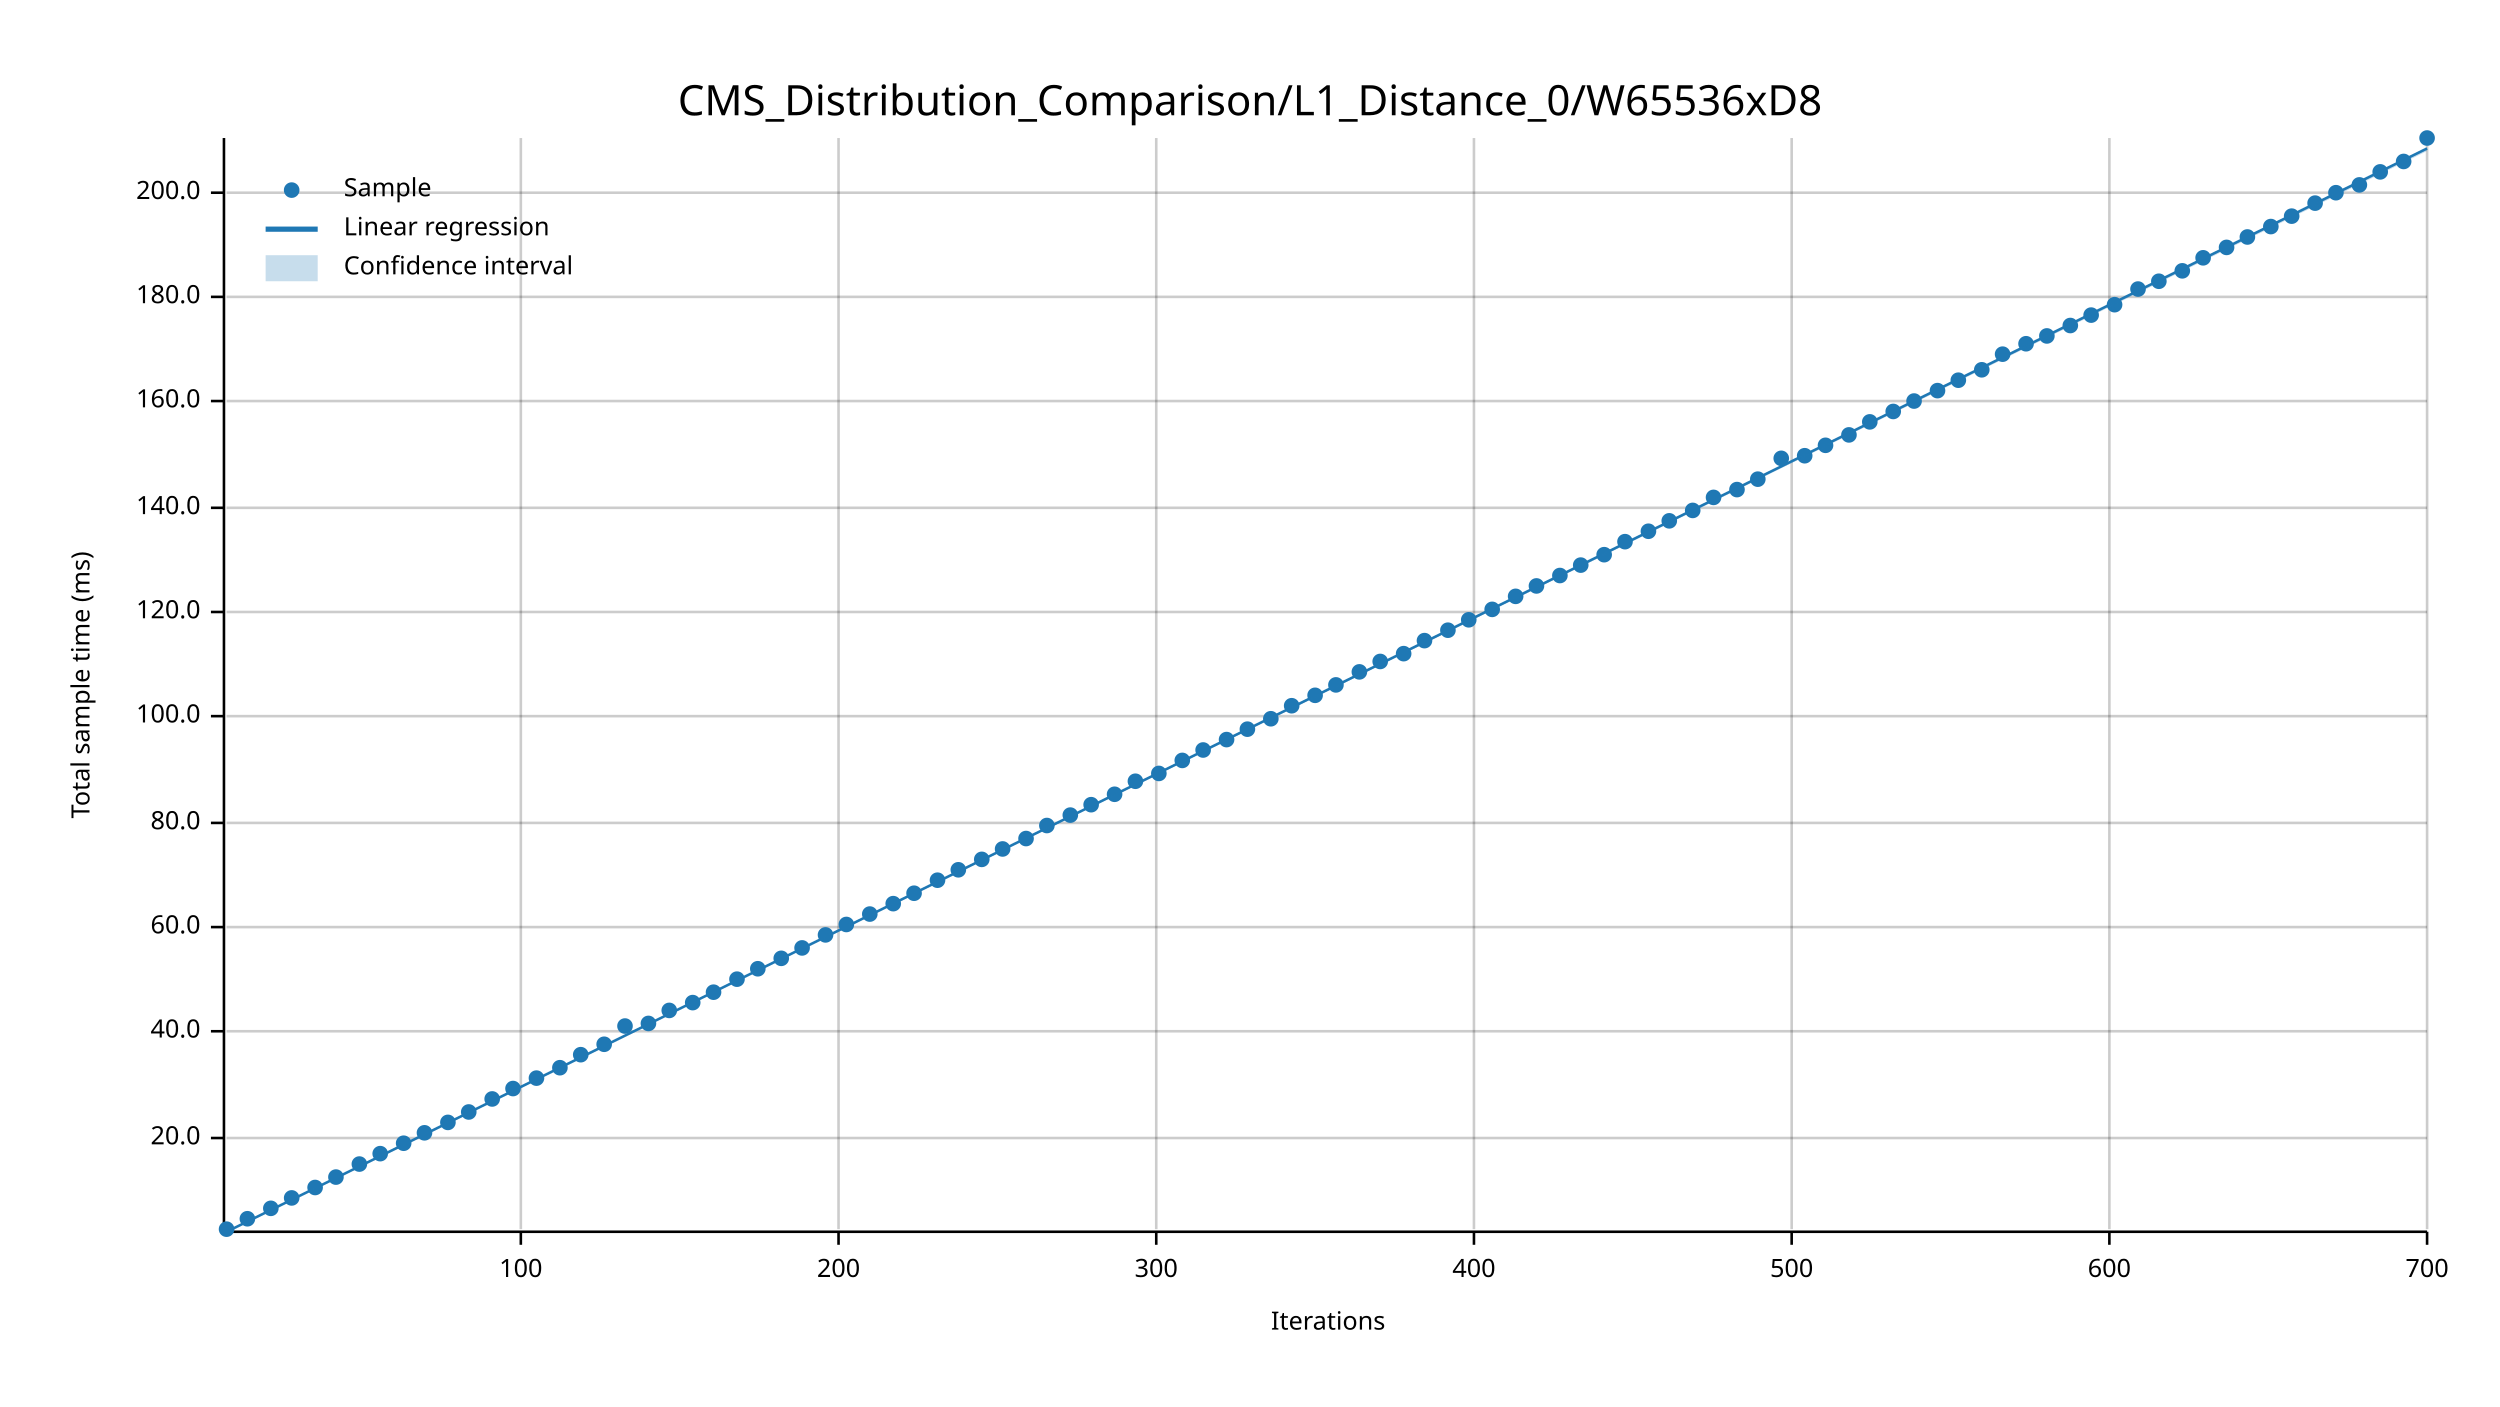
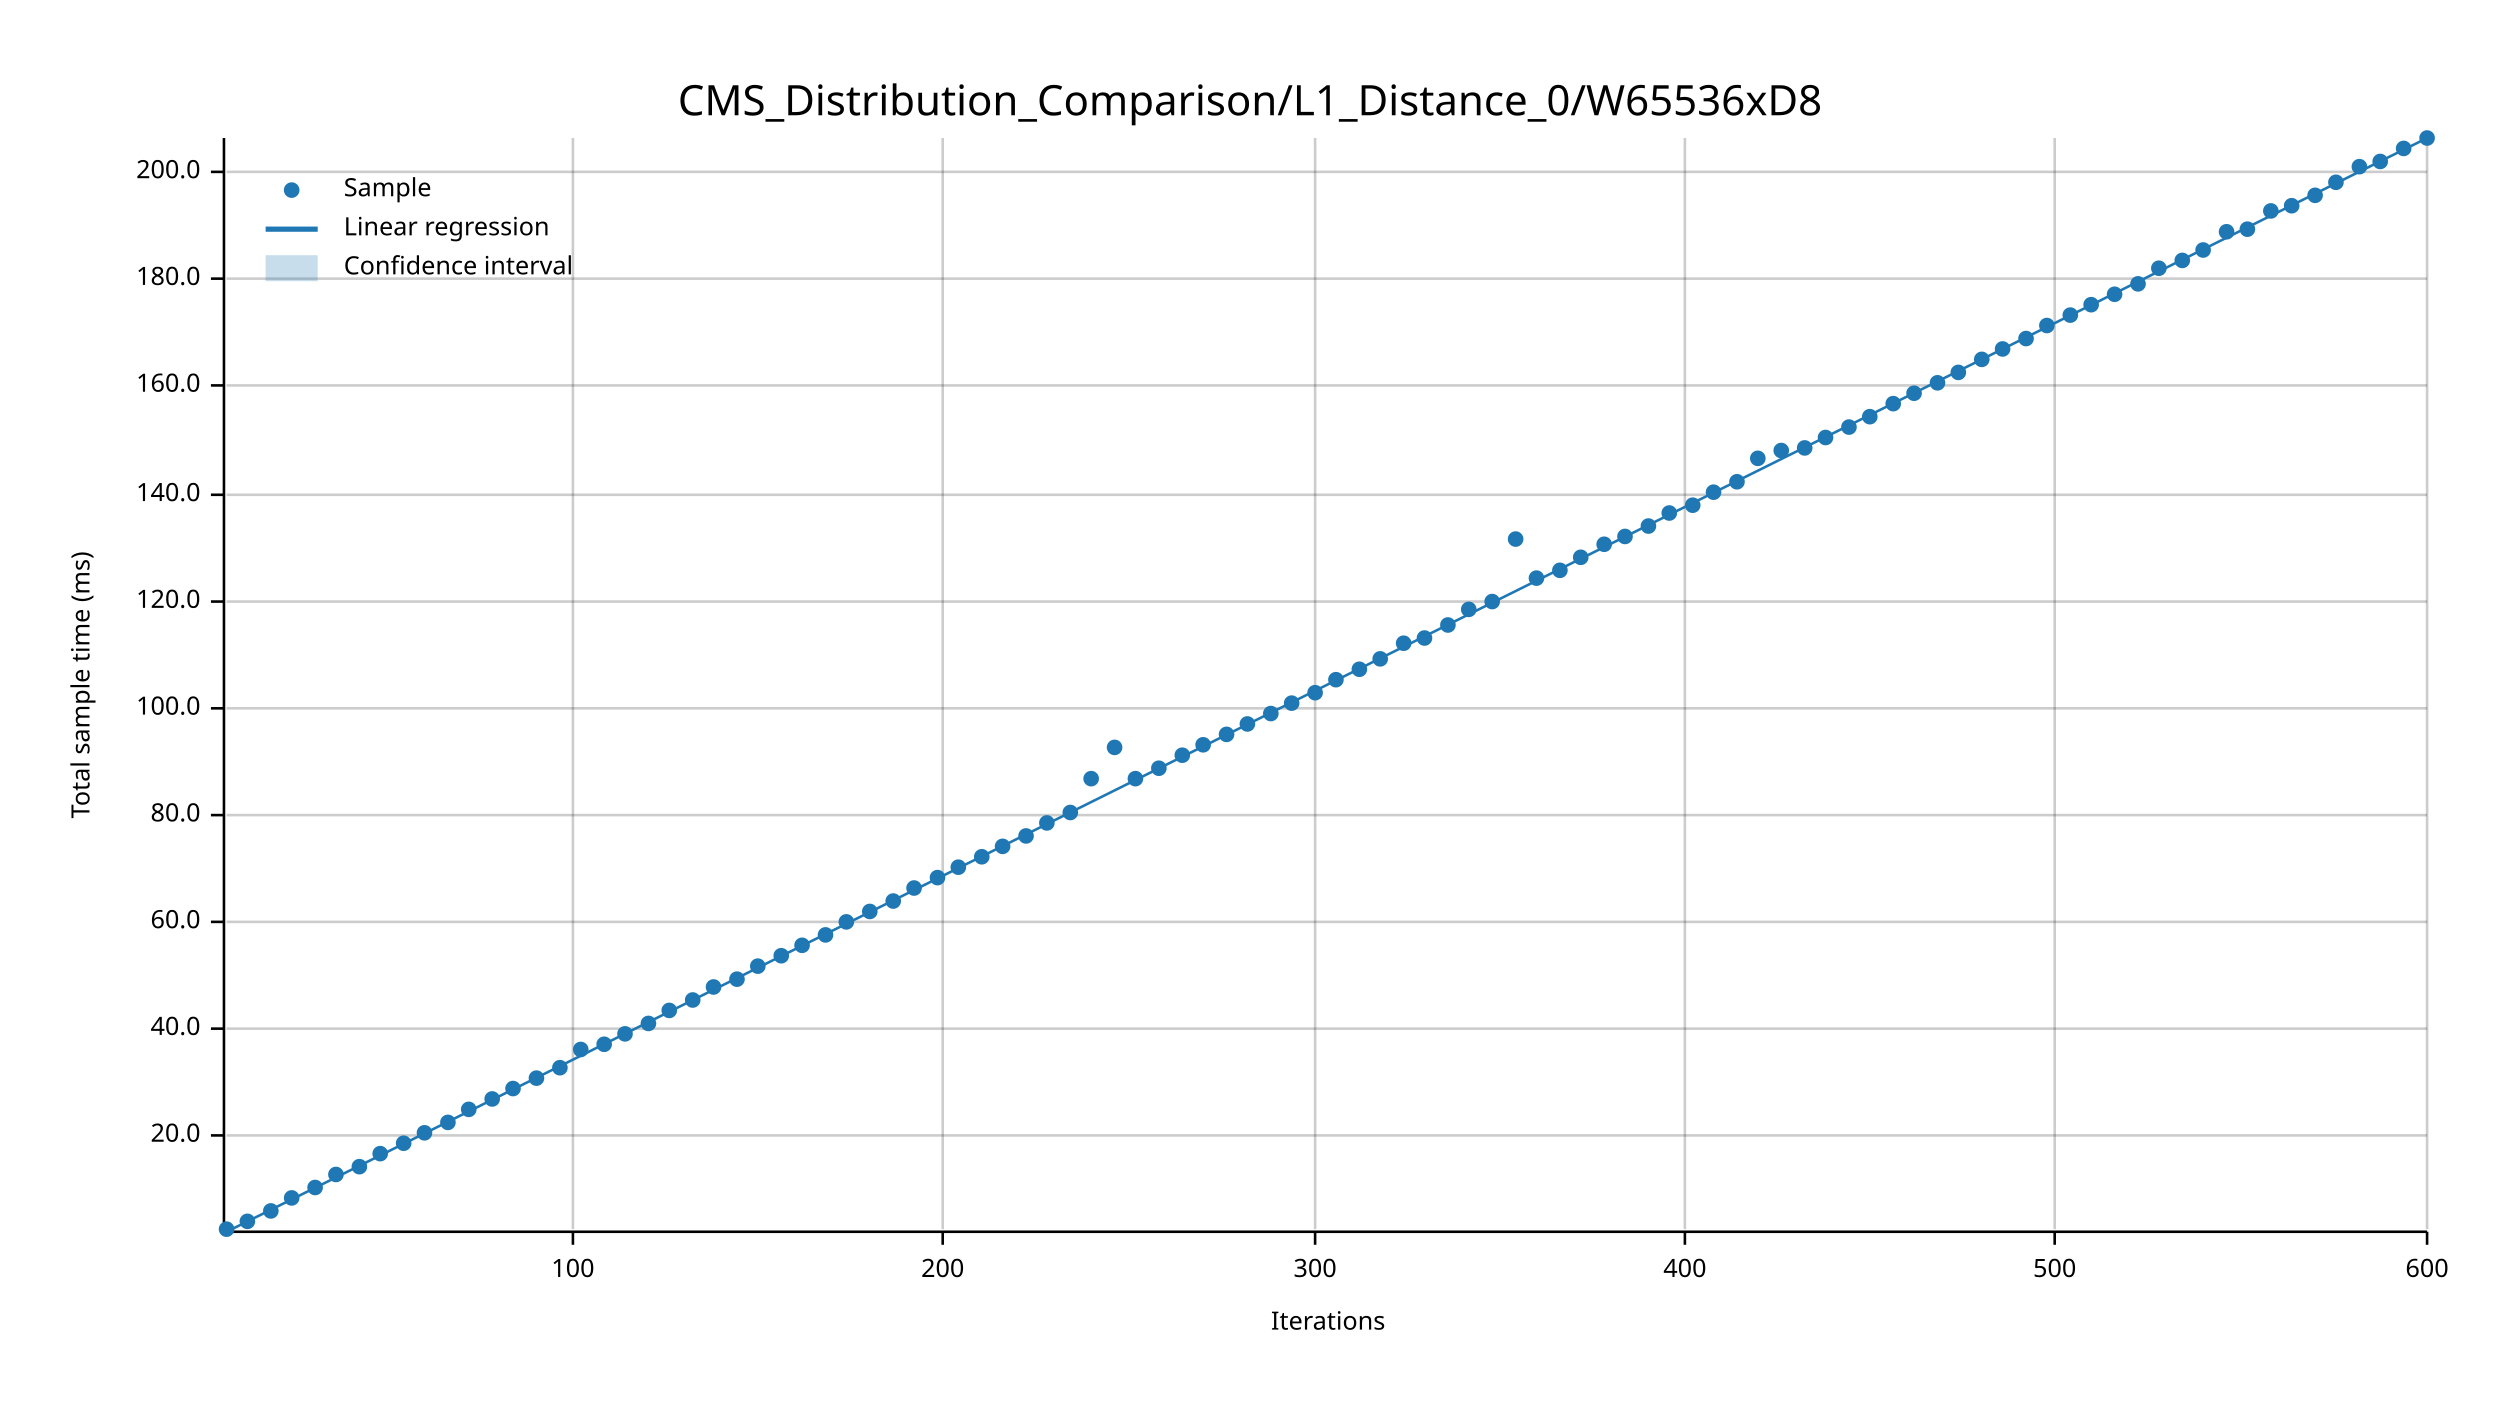
<svg xmlns="http://www.w3.org/2000/svg" width="960" height="540" viewBox="0 0 960 540">
  <text x="480" y="32" dy="0.76em" text-anchor="middle" font-family="sans-serif" font-size="16.129" opacity="1" fill="#000000">
CMS_Distribution_Comparison/L1_Distance_0/W65536xD8
</text>
  <text x="27" y="263" dy="0.76em" text-anchor="middle" font-family="sans-serif" font-size="9.677" opacity="1" fill="#000000" transform="rotate(270, 27, 263)">
Total sample time (ms)
</text>
  <text x="510" y="513" dy="-0.5ex" text-anchor="middle" font-family="sans-serif" font-size="9.677" opacity="1" fill="#000000">
Iterations
</text>
-   <line opacity="0.2" stroke="#000000" stroke-width="1" x1="200" y1="472" x2="200" y2="53" />
-   <line opacity="0.2" stroke="#000000" stroke-width="1" x1="322" y1="472" x2="322" y2="53" />
-   <line opacity="0.2" stroke="#000000" stroke-width="1" x1="444" y1="472" x2="444" y2="53" />
-   <line opacity="0.2" stroke="#000000" stroke-width="1" x1="566" y1="472" x2="566" y2="53" />
-   <line opacity="0.2" stroke="#000000" stroke-width="1" x1="688" y1="472" x2="688" y2="53" />
-   <line opacity="0.2" stroke="#000000" stroke-width="1" x1="810" y1="472" x2="810" y2="53" />
+   <line opacity="0.2" stroke="#000000" stroke-width="1" x1="220" y1="472" x2="220" y2="53" />
+   <line opacity="0.2" stroke="#000000" stroke-width="1" x1="362" y1="472" x2="362" y2="53" />
+   <line opacity="0.2" stroke="#000000" stroke-width="1" x1="505" y1="472" x2="505" y2="53" />
+   <line opacity="0.2" stroke="#000000" stroke-width="1" x1="647" y1="472" x2="647" y2="53" />
+   <line opacity="0.2" stroke="#000000" stroke-width="1" x1="789" y1="472" x2="789" y2="53" />
  <line opacity="0.2" stroke="#000000" stroke-width="1" x1="932" y1="472" x2="932" y2="53" />
-   <line opacity="0.2" stroke="#000000" stroke-width="1" x1="87" y1="437" x2="932" y2="437" />
-   <line opacity="0.2" stroke="#000000" stroke-width="1" x1="87" y1="396" x2="932" y2="396" />
-   <line opacity="0.2" stroke="#000000" stroke-width="1" x1="87" y1="356" x2="932" y2="356" />
-   <line opacity="0.2" stroke="#000000" stroke-width="1" x1="87" y1="316" x2="932" y2="316" />
-   <line opacity="0.2" stroke="#000000" stroke-width="1" x1="87" y1="275" x2="932" y2="275" />
-   <line opacity="0.2" stroke="#000000" stroke-width="1" x1="87" y1="235" x2="932" y2="235" />
-   <line opacity="0.2" stroke="#000000" stroke-width="1" x1="87" y1="195" x2="932" y2="195" />
-   <line opacity="0.2" stroke="#000000" stroke-width="1" x1="87" y1="154" x2="932" y2="154" />
-   <line opacity="0.2" stroke="#000000" stroke-width="1" x1="87" y1="114" x2="932" y2="114" />
-   <line opacity="0.2" stroke="#000000" stroke-width="1" x1="87" y1="74" x2="932" y2="74" />
+   <line opacity="0.2" stroke="#000000" stroke-width="1" x1="87" y1="436" x2="932" y2="436" />
+   <line opacity="0.2" stroke="#000000" stroke-width="1" x1="87" y1="395" x2="932" y2="395" />
+   <line opacity="0.2" stroke="#000000" stroke-width="1" x1="87" y1="354" x2="932" y2="354" />
+   <line opacity="0.2" stroke="#000000" stroke-width="1" x1="87" y1="313" x2="932" y2="313" />
+   <line opacity="0.2" stroke="#000000" stroke-width="1" x1="87" y1="272" x2="932" y2="272" />
+   <line opacity="0.2" stroke="#000000" stroke-width="1" x1="87" y1="231" x2="932" y2="231" />
+   <line opacity="0.2" stroke="#000000" stroke-width="1" x1="87" y1="190" x2="932" y2="190" />
+   <line opacity="0.2" stroke="#000000" stroke-width="1" x1="87" y1="148" x2="932" y2="148" />
+   <line opacity="0.2" stroke="#000000" stroke-width="1" x1="87" y1="107" x2="932" y2="107" />
+   <line opacity="0.2" stroke="#000000" stroke-width="1" x1="87" y1="66" x2="932" y2="66" />
  <polyline fill="none" opacity="1" stroke="#000000" stroke-width="1" points="86,53 86,472 " />
-   <text x="77" y="437" dy="0.5ex" text-anchor="end" font-family="sans-serif" font-size="9.677" opacity="1" fill="#000000">
+   <text x="77" y="436" dy="0.5ex" text-anchor="end" font-family="sans-serif" font-size="9.677" opacity="1" fill="#000000">
20.0
</text>
-   <polyline fill="none" opacity="1" stroke="#000000" stroke-width="1" points="81,437 86,437 " />
-   <text x="77" y="396" dy="0.5ex" text-anchor="end" font-family="sans-serif" font-size="9.677" opacity="1" fill="#000000">
+   <polyline fill="none" opacity="1" stroke="#000000" stroke-width="1" points="81,436 86,436 " />
+   <text x="77" y="395" dy="0.5ex" text-anchor="end" font-family="sans-serif" font-size="9.677" opacity="1" fill="#000000">
40.0
</text>
-   <polyline fill="none" opacity="1" stroke="#000000" stroke-width="1" points="81,396 86,396 " />
-   <text x="77" y="356" dy="0.5ex" text-anchor="end" font-family="sans-serif" font-size="9.677" opacity="1" fill="#000000">
+   <polyline fill="none" opacity="1" stroke="#000000" stroke-width="1" points="81,395 86,395 " />
+   <text x="77" y="354" dy="0.5ex" text-anchor="end" font-family="sans-serif" font-size="9.677" opacity="1" fill="#000000">
60.0
</text>
-   <polyline fill="none" opacity="1" stroke="#000000" stroke-width="1" points="81,356 86,356 " />
-   <text x="77" y="316" dy="0.5ex" text-anchor="end" font-family="sans-serif" font-size="9.677" opacity="1" fill="#000000">
+   <polyline fill="none" opacity="1" stroke="#000000" stroke-width="1" points="81,354 86,354 " />
+   <text x="77" y="313" dy="0.5ex" text-anchor="end" font-family="sans-serif" font-size="9.677" opacity="1" fill="#000000">
80.0
</text>
-   <polyline fill="none" opacity="1" stroke="#000000" stroke-width="1" points="81,316 86,316 " />
-   <text x="77" y="275" dy="0.5ex" text-anchor="end" font-family="sans-serif" font-size="9.677" opacity="1" fill="#000000">
+   <polyline fill="none" opacity="1" stroke="#000000" stroke-width="1" points="81,313 86,313 " />
+   <text x="77" y="272" dy="0.5ex" text-anchor="end" font-family="sans-serif" font-size="9.677" opacity="1" fill="#000000">
100.0
</text>
-   <polyline fill="none" opacity="1" stroke="#000000" stroke-width="1" points="81,275 86,275 " />
-   <text x="77" y="235" dy="0.5ex" text-anchor="end" font-family="sans-serif" font-size="9.677" opacity="1" fill="#000000">
+   <polyline fill="none" opacity="1" stroke="#000000" stroke-width="1" points="81,272 86,272 " />
+   <text x="77" y="231" dy="0.5ex" text-anchor="end" font-family="sans-serif" font-size="9.677" opacity="1" fill="#000000">
120.0
</text>
-   <polyline fill="none" opacity="1" stroke="#000000" stroke-width="1" points="81,235 86,235 " />
-   <text x="77" y="195" dy="0.5ex" text-anchor="end" font-family="sans-serif" font-size="9.677" opacity="1" fill="#000000">
+   <polyline fill="none" opacity="1" stroke="#000000" stroke-width="1" points="81,231 86,231 " />
+   <text x="77" y="190" dy="0.5ex" text-anchor="end" font-family="sans-serif" font-size="9.677" opacity="1" fill="#000000">
140.0
</text>
-   <polyline fill="none" opacity="1" stroke="#000000" stroke-width="1" points="81,195 86,195 " />
-   <text x="77" y="154" dy="0.5ex" text-anchor="end" font-family="sans-serif" font-size="9.677" opacity="1" fill="#000000">
+   <polyline fill="none" opacity="1" stroke="#000000" stroke-width="1" points="81,190 86,190 " />
+   <text x="77" y="148" dy="0.5ex" text-anchor="end" font-family="sans-serif" font-size="9.677" opacity="1" fill="#000000">
160.0
</text>
-   <polyline fill="none" opacity="1" stroke="#000000" stroke-width="1" points="81,154 86,154 " />
-   <text x="77" y="114" dy="0.5ex" text-anchor="end" font-family="sans-serif" font-size="9.677" opacity="1" fill="#000000">
+   <polyline fill="none" opacity="1" stroke="#000000" stroke-width="1" points="81,148 86,148 " />
+   <text x="77" y="107" dy="0.5ex" text-anchor="end" font-family="sans-serif" font-size="9.677" opacity="1" fill="#000000">
180.0
</text>
-   <polyline fill="none" opacity="1" stroke="#000000" stroke-width="1" points="81,114 86,114 " />
-   <text x="77" y="74" dy="0.5ex" text-anchor="end" font-family="sans-serif" font-size="9.677" opacity="1" fill="#000000">
+   <polyline fill="none" opacity="1" stroke="#000000" stroke-width="1" points="81,107 86,107 " />
+   <text x="77" y="66" dy="0.5ex" text-anchor="end" font-family="sans-serif" font-size="9.677" opacity="1" fill="#000000">
200.0
</text>
-   <polyline fill="none" opacity="1" stroke="#000000" stroke-width="1" points="81,74 86,74 " />
+   <polyline fill="none" opacity="1" stroke="#000000" stroke-width="1" points="81,66 86,66 " />
  <polyline fill="none" opacity="1" stroke="#000000" stroke-width="1" points="87,473 932,473 " />
-   <text x="200" y="483" dy="0.76em" text-anchor="middle" font-family="sans-serif" font-size="9.677" opacity="1" fill="#000000">
+   <text x="220" y="483" dy="0.76em" text-anchor="middle" font-family="sans-serif" font-size="9.677" opacity="1" fill="#000000">
100
</text>
-   <polyline fill="none" opacity="1" stroke="#000000" stroke-width="1" points="200,473 200,478 " />
-   <text x="322" y="483" dy="0.76em" text-anchor="middle" font-family="sans-serif" font-size="9.677" opacity="1" fill="#000000">
+   <polyline fill="none" opacity="1" stroke="#000000" stroke-width="1" points="220,473 220,478 " />
+   <text x="362" y="483" dy="0.76em" text-anchor="middle" font-family="sans-serif" font-size="9.677" opacity="1" fill="#000000">
200
</text>
-   <polyline fill="none" opacity="1" stroke="#000000" stroke-width="1" points="322,473 322,478 " />
-   <text x="444" y="483" dy="0.76em" text-anchor="middle" font-family="sans-serif" font-size="9.677" opacity="1" fill="#000000">
+   <polyline fill="none" opacity="1" stroke="#000000" stroke-width="1" points="362,473 362,478 " />
+   <text x="505" y="483" dy="0.76em" text-anchor="middle" font-family="sans-serif" font-size="9.677" opacity="1" fill="#000000">
300
</text>
-   <polyline fill="none" opacity="1" stroke="#000000" stroke-width="1" points="444,473 444,478 " />
-   <text x="566" y="483" dy="0.76em" text-anchor="middle" font-family="sans-serif" font-size="9.677" opacity="1" fill="#000000">
+   <polyline fill="none" opacity="1" stroke="#000000" stroke-width="1" points="505,473 505,478 " />
+   <text x="647" y="483" dy="0.76em" text-anchor="middle" font-family="sans-serif" font-size="9.677" opacity="1" fill="#000000">
400
</text>
-   <polyline fill="none" opacity="1" stroke="#000000" stroke-width="1" points="566,473 566,478 " />
-   <text x="688" y="483" dy="0.76em" text-anchor="middle" font-family="sans-serif" font-size="9.677" opacity="1" fill="#000000">
+   <polyline fill="none" opacity="1" stroke="#000000" stroke-width="1" points="647,473 647,478 " />
+   <text x="789" y="483" dy="0.76em" text-anchor="middle" font-family="sans-serif" font-size="9.677" opacity="1" fill="#000000">
500
</text>
-   <polyline fill="none" opacity="1" stroke="#000000" stroke-width="1" points="688,473 688,478 " />
-   <text x="810" y="483" dy="0.76em" text-anchor="middle" font-family="sans-serif" font-size="9.677" opacity="1" fill="#000000">
+   <polyline fill="none" opacity="1" stroke="#000000" stroke-width="1" points="789,473 789,478 " />
+   <text x="932" y="483" dy="0.76em" text-anchor="middle" font-family="sans-serif" font-size="9.677" opacity="1" fill="#000000">
600
- </text>
-   <polyline fill="none" opacity="1" stroke="#000000" stroke-width="1" points="810,473 810,478 " />
-   <text x="932" y="483" dy="0.76em" text-anchor="middle" font-family="sans-serif" font-size="9.677" opacity="1" fill="#000000">
- 700
</text>
  <polyline fill="none" opacity="1" stroke="#000000" stroke-width="1" points="932,473 932,478 " />
  <circle cx="87" cy="472" r="3" opacity="1" fill="#1F78B4" stroke="none" stroke-width="1" />
-   <circle cx="95" cy="468" r="3" opacity="1" fill="#1F78B4" stroke="none" stroke-width="1" />
-   <circle cx="104" cy="464" r="3" opacity="1" fill="#1F78B4" stroke="none" stroke-width="1" />
+   <circle cx="95" cy="469" r="3" opacity="1" fill="#1F78B4" stroke="none" stroke-width="1" />
+   <circle cx="104" cy="465" r="3" opacity="1" fill="#1F78B4" stroke="none" stroke-width="1" />
  <circle cx="112" cy="460" r="3" opacity="1" fill="#1F78B4" stroke="none" stroke-width="1" />
  <circle cx="121" cy="456" r="3" opacity="1" fill="#1F78B4" stroke="none" stroke-width="1" />
-   <circle cx="129" cy="452" r="3" opacity="1" fill="#1F78B4" stroke="none" stroke-width="1" />
-   <circle cx="138" cy="447" r="3" opacity="1" fill="#1F78B4" stroke="none" stroke-width="1" />
+   <circle cx="129" cy="451" r="3" opacity="1" fill="#1F78B4" stroke="none" stroke-width="1" />
+   <circle cx="138" cy="448" r="3" opacity="1" fill="#1F78B4" stroke="none" stroke-width="1" />
  <circle cx="146" cy="443" r="3" opacity="1" fill="#1F78B4" stroke="none" stroke-width="1" />
  <circle cx="155" cy="439" r="3" opacity="1" fill="#1F78B4" stroke="none" stroke-width="1" />
  <circle cx="163" cy="435" r="3" opacity="1" fill="#1F78B4" stroke="none" stroke-width="1" />
  <circle cx="172" cy="431" r="3" opacity="1" fill="#1F78B4" stroke="none" stroke-width="1" />
-   <circle cx="180" cy="427" r="3" opacity="1" fill="#1F78B4" stroke="none" stroke-width="1" />
+   <circle cx="180" cy="426" r="3" opacity="1" fill="#1F78B4" stroke="none" stroke-width="1" />
  <circle cx="189" cy="422" r="3" opacity="1" fill="#1F78B4" stroke="none" stroke-width="1" />
  <circle cx="197" cy="418" r="3" opacity="1" fill="#1F78B4" stroke="none" stroke-width="1" />
  <circle cx="206" cy="414" r="3" opacity="1" fill="#1F78B4" stroke="none" stroke-width="1" />
  <circle cx="215" cy="410" r="3" opacity="1" fill="#1F78B4" stroke="none" stroke-width="1" />
-   <circle cx="223" cy="405" r="3" opacity="1" fill="#1F78B4" stroke="none" stroke-width="1" />
+   <circle cx="223" cy="403" r="3" opacity="1" fill="#1F78B4" stroke="none" stroke-width="1" />
  <circle cx="232" cy="401" r="3" opacity="1" fill="#1F78B4" stroke="none" stroke-width="1" />
-   <circle cx="240" cy="394" r="3" opacity="1" fill="#1F78B4" stroke="none" stroke-width="1" />
+   <circle cx="240" cy="397" r="3" opacity="1" fill="#1F78B4" stroke="none" stroke-width="1" />
  <circle cx="249" cy="393" r="3" opacity="1" fill="#1F78B4" stroke="none" stroke-width="1" />
  <circle cx="257" cy="388" r="3" opacity="1" fill="#1F78B4" stroke="none" stroke-width="1" />
-   <circle cx="266" cy="385" r="3" opacity="1" fill="#1F78B4" stroke="none" stroke-width="1" />
-   <circle cx="274" cy="381" r="3" opacity="1" fill="#1F78B4" stroke="none" stroke-width="1" />
+   <circle cx="266" cy="384" r="3" opacity="1" fill="#1F78B4" stroke="none" stroke-width="1" />
+   <circle cx="274" cy="379" r="3" opacity="1" fill="#1F78B4" stroke="none" stroke-width="1" />
  <circle cx="283" cy="376" r="3" opacity="1" fill="#1F78B4" stroke="none" stroke-width="1" />
-   <circle cx="291" cy="372" r="3" opacity="1" fill="#1F78B4" stroke="none" stroke-width="1" />
-   <circle cx="300" cy="368" r="3" opacity="1" fill="#1F78B4" stroke="none" stroke-width="1" />
-   <circle cx="308" cy="364" r="3" opacity="1" fill="#1F78B4" stroke="none" stroke-width="1" />
+   <circle cx="291" cy="371" r="3" opacity="1" fill="#1F78B4" stroke="none" stroke-width="1" />
+   <circle cx="300" cy="367" r="3" opacity="1" fill="#1F78B4" stroke="none" stroke-width="1" />
+   <circle cx="308" cy="363" r="3" opacity="1" fill="#1F78B4" stroke="none" stroke-width="1" />
  <circle cx="317" cy="359" r="3" opacity="1" fill="#1F78B4" stroke="none" stroke-width="1" />
-   <circle cx="325" cy="355" r="3" opacity="1" fill="#1F78B4" stroke="none" stroke-width="1" />
-   <circle cx="334" cy="351" r="3" opacity="1" fill="#1F78B4" stroke="none" stroke-width="1" />
-   <circle cx="343" cy="347" r="3" opacity="1" fill="#1F78B4" stroke="none" stroke-width="1" />
-   <circle cx="351" cy="343" r="3" opacity="1" fill="#1F78B4" stroke="none" stroke-width="1" />
-   <circle cx="360" cy="338" r="3" opacity="1" fill="#1F78B4" stroke="none" stroke-width="1" />
-   <circle cx="368" cy="334" r="3" opacity="1" fill="#1F78B4" stroke="none" stroke-width="1" />
-   <circle cx="377" cy="330" r="3" opacity="1" fill="#1F78B4" stroke="none" stroke-width="1" />
-   <circle cx="385" cy="326" r="3" opacity="1" fill="#1F78B4" stroke="none" stroke-width="1" />
-   <circle cx="394" cy="322" r="3" opacity="1" fill="#1F78B4" stroke="none" stroke-width="1" />
-   <circle cx="402" cy="317" r="3" opacity="1" fill="#1F78B4" stroke="none" stroke-width="1" />
-   <circle cx="411" cy="313" r="3" opacity="1" fill="#1F78B4" stroke="none" stroke-width="1" />
-   <circle cx="419" cy="309" r="3" opacity="1" fill="#1F78B4" stroke="none" stroke-width="1" />
-   <circle cx="428" cy="305" r="3" opacity="1" fill="#1F78B4" stroke="none" stroke-width="1" />
-   <circle cx="436" cy="300" r="3" opacity="1" fill="#1F78B4" stroke="none" stroke-width="1" />
-   <circle cx="445" cy="297" r="3" opacity="1" fill="#1F78B4" stroke="none" stroke-width="1" />
-   <circle cx="454" cy="292" r="3" opacity="1" fill="#1F78B4" stroke="none" stroke-width="1" />
-   <circle cx="462" cy="288" r="3" opacity="1" fill="#1F78B4" stroke="none" stroke-width="1" />
-   <circle cx="471" cy="284" r="3" opacity="1" fill="#1F78B4" stroke="none" stroke-width="1" />
-   <circle cx="479" cy="280" r="3" opacity="1" fill="#1F78B4" stroke="none" stroke-width="1" />
-   <circle cx="488" cy="276" r="3" opacity="1" fill="#1F78B4" stroke="none" stroke-width="1" />
-   <circle cx="496" cy="271" r="3" opacity="1" fill="#1F78B4" stroke="none" stroke-width="1" />
-   <circle cx="505" cy="267" r="3" opacity="1" fill="#1F78B4" stroke="none" stroke-width="1" />
-   <circle cx="513" cy="263" r="3" opacity="1" fill="#1F78B4" stroke="none" stroke-width="1" />
-   <circle cx="522" cy="258" r="3" opacity="1" fill="#1F78B4" stroke="none" stroke-width="1" />
-   <circle cx="530" cy="254" r="3" opacity="1" fill="#1F78B4" stroke="none" stroke-width="1" />
-   <circle cx="539" cy="251" r="3" opacity="1" fill="#1F78B4" stroke="none" stroke-width="1" />
-   <circle cx="547" cy="246" r="3" opacity="1" fill="#1F78B4" stroke="none" stroke-width="1" />
-   <circle cx="556" cy="242" r="3" opacity="1" fill="#1F78B4" stroke="none" stroke-width="1" />
-   <circle cx="564" cy="238" r="3" opacity="1" fill="#1F78B4" stroke="none" stroke-width="1" />
-   <circle cx="573" cy="234" r="3" opacity="1" fill="#1F78B4" stroke="none" stroke-width="1" />
-   <circle cx="582" cy="229" r="3" opacity="1" fill="#1F78B4" stroke="none" stroke-width="1" />
-   <circle cx="590" cy="225" r="3" opacity="1" fill="#1F78B4" stroke="none" stroke-width="1" />
-   <circle cx="599" cy="221" r="3" opacity="1" fill="#1F78B4" stroke="none" stroke-width="1" />
-   <circle cx="607" cy="217" r="3" opacity="1" fill="#1F78B4" stroke="none" stroke-width="1" />
-   <circle cx="616" cy="213" r="3" opacity="1" fill="#1F78B4" stroke="none" stroke-width="1" />
-   <circle cx="624" cy="208" r="3" opacity="1" fill="#1F78B4" stroke="none" stroke-width="1" />
-   <circle cx="633" cy="204" r="3" opacity="1" fill="#1F78B4" stroke="none" stroke-width="1" />
-   <circle cx="641" cy="200" r="3" opacity="1" fill="#1F78B4" stroke="none" stroke-width="1" />
-   <circle cx="650" cy="196" r="3" opacity="1" fill="#1F78B4" stroke="none" stroke-width="1" />
-   <circle cx="658" cy="191" r="3" opacity="1" fill="#1F78B4" stroke="none" stroke-width="1" />
-   <circle cx="667" cy="188" r="3" opacity="1" fill="#1F78B4" stroke="none" stroke-width="1" />
-   <circle cx="675" cy="184" r="3" opacity="1" fill="#1F78B4" stroke="none" stroke-width="1" />
-   <circle cx="684" cy="176" r="3" opacity="1" fill="#1F78B4" stroke="none" stroke-width="1" />
-   <circle cx="693" cy="175" r="3" opacity="1" fill="#1F78B4" stroke="none" stroke-width="1" />
-   <circle cx="701" cy="171" r="3" opacity="1" fill="#1F78B4" stroke="none" stroke-width="1" />
-   <circle cx="710" cy="167" r="3" opacity="1" fill="#1F78B4" stroke="none" stroke-width="1" />
-   <circle cx="718" cy="162" r="3" opacity="1" fill="#1F78B4" stroke="none" stroke-width="1" />
-   <circle cx="727" cy="158" r="3" opacity="1" fill="#1F78B4" stroke="none" stroke-width="1" />
-   <circle cx="735" cy="154" r="3" opacity="1" fill="#1F78B4" stroke="none" stroke-width="1" />
-   <circle cx="744" cy="150" r="3" opacity="1" fill="#1F78B4" stroke="none" stroke-width="1" />
-   <circle cx="752" cy="146" r="3" opacity="1" fill="#1F78B4" stroke="none" stroke-width="1" />
-   <circle cx="761" cy="142" r="3" opacity="1" fill="#1F78B4" stroke="none" stroke-width="1" />
-   <circle cx="769" cy="136" r="3" opacity="1" fill="#1F78B4" stroke="none" stroke-width="1" />
-   <circle cx="778" cy="132" r="3" opacity="1" fill="#1F78B4" stroke="none" stroke-width="1" />
-   <circle cx="786" cy="129" r="3" opacity="1" fill="#1F78B4" stroke="none" stroke-width="1" />
-   <circle cx="795" cy="125" r="3" opacity="1" fill="#1F78B4" stroke="none" stroke-width="1" />
-   <circle cx="803" cy="121" r="3" opacity="1" fill="#1F78B4" stroke="none" stroke-width="1" />
-   <circle cx="812" cy="117" r="3" opacity="1" fill="#1F78B4" stroke="none" stroke-width="1" />
-   <circle cx="821" cy="111" r="3" opacity="1" fill="#1F78B4" stroke="none" stroke-width="1" />
-   <circle cx="829" cy="108" r="3" opacity="1" fill="#1F78B4" stroke="none" stroke-width="1" />
-   <circle cx="838" cy="104" r="3" opacity="1" fill="#1F78B4" stroke="none" stroke-width="1" />
-   <circle cx="846" cy="99" r="3" opacity="1" fill="#1F78B4" stroke="none" stroke-width="1" />
-   <circle cx="855" cy="95" r="3" opacity="1" fill="#1F78B4" stroke="none" stroke-width="1" />
-   <circle cx="863" cy="91" r="3" opacity="1" fill="#1F78B4" stroke="none" stroke-width="1" />
-   <circle cx="872" cy="87" r="3" opacity="1" fill="#1F78B4" stroke="none" stroke-width="1" />
-   <circle cx="880" cy="83" r="3" opacity="1" fill="#1F78B4" stroke="none" stroke-width="1" />
-   <circle cx="889" cy="78" r="3" opacity="1" fill="#1F78B4" stroke="none" stroke-width="1" />
-   <circle cx="897" cy="74" r="3" opacity="1" fill="#1F78B4" stroke="none" stroke-width="1" />
-   <circle cx="906" cy="71" r="3" opacity="1" fill="#1F78B4" stroke="none" stroke-width="1" />
-   <circle cx="914" cy="66" r="3" opacity="1" fill="#1F78B4" stroke="none" stroke-width="1" />
-   <circle cx="923" cy="62" r="3" opacity="1" fill="#1F78B4" stroke="none" stroke-width="1" />
+   <circle cx="325" cy="354" r="3" opacity="1" fill="#1F78B4" stroke="none" stroke-width="1" />
+   <circle cx="334" cy="350" r="3" opacity="1" fill="#1F78B4" stroke="none" stroke-width="1" />
+   <circle cx="343" cy="346" r="3" opacity="1" fill="#1F78B4" stroke="none" stroke-width="1" />
+   <circle cx="351" cy="341" r="3" opacity="1" fill="#1F78B4" stroke="none" stroke-width="1" />
+   <circle cx="360" cy="337" r="3" opacity="1" fill="#1F78B4" stroke="none" stroke-width="1" />
+   <circle cx="368" cy="333" r="3" opacity="1" fill="#1F78B4" stroke="none" stroke-width="1" />
+   <circle cx="377" cy="329" r="3" opacity="1" fill="#1F78B4" stroke="none" stroke-width="1" />
+   <circle cx="385" cy="325" r="3" opacity="1" fill="#1F78B4" stroke="none" stroke-width="1" />
+   <circle cx="394" cy="321" r="3" opacity="1" fill="#1F78B4" stroke="none" stroke-width="1" />
+   <circle cx="402" cy="316" r="3" opacity="1" fill="#1F78B4" stroke="none" stroke-width="1" />
+   <circle cx="411" cy="312" r="3" opacity="1" fill="#1F78B4" stroke="none" stroke-width="1" />
+   <circle cx="419" cy="299" r="3" opacity="1" fill="#1F78B4" stroke="none" stroke-width="1" />
+   <circle cx="428" cy="287" r="3" opacity="1" fill="#1F78B4" stroke="none" stroke-width="1" />
+   <circle cx="436" cy="299" r="3" opacity="1" fill="#1F78B4" stroke="none" stroke-width="1" />
+   <circle cx="445" cy="295" r="3" opacity="1" fill="#1F78B4" stroke="none" stroke-width="1" />
+   <circle cx="454" cy="290" r="3" opacity="1" fill="#1F78B4" stroke="none" stroke-width="1" />
+   <circle cx="462" cy="286" r="3" opacity="1" fill="#1F78B4" stroke="none" stroke-width="1" />
+   <circle cx="471" cy="282" r="3" opacity="1" fill="#1F78B4" stroke="none" stroke-width="1" />
+   <circle cx="479" cy="278" r="3" opacity="1" fill="#1F78B4" stroke="none" stroke-width="1" />
+   <circle cx="488" cy="274" r="3" opacity="1" fill="#1F78B4" stroke="none" stroke-width="1" />
+   <circle cx="496" cy="270" r="3" opacity="1" fill="#1F78B4" stroke="none" stroke-width="1" />
+   <circle cx="505" cy="266" r="3" opacity="1" fill="#1F78B4" stroke="none" stroke-width="1" />
+   <circle cx="513" cy="261" r="3" opacity="1" fill="#1F78B4" stroke="none" stroke-width="1" />
+   <circle cx="522" cy="257" r="3" opacity="1" fill="#1F78B4" stroke="none" stroke-width="1" />
+   <circle cx="530" cy="253" r="3" opacity="1" fill="#1F78B4" stroke="none" stroke-width="1" />
+   <circle cx="539" cy="247" r="3" opacity="1" fill="#1F78B4" stroke="none" stroke-width="1" />
+   <circle cx="547" cy="245" r="3" opacity="1" fill="#1F78B4" stroke="none" stroke-width="1" />
+   <circle cx="556" cy="240" r="3" opacity="1" fill="#1F78B4" stroke="none" stroke-width="1" />
+   <circle cx="564" cy="234" r="3" opacity="1" fill="#1F78B4" stroke="none" stroke-width="1" />
+   <circle cx="573" cy="231" r="3" opacity="1" fill="#1F78B4" stroke="none" stroke-width="1" />
+   <circle cx="582" cy="207" r="3" opacity="1" fill="#1F78B4" stroke="none" stroke-width="1" />
+   <circle cx="590" cy="222" r="3" opacity="1" fill="#1F78B4" stroke="none" stroke-width="1" />
+   <circle cx="599" cy="219" r="3" opacity="1" fill="#1F78B4" stroke="none" stroke-width="1" />
+   <circle cx="607" cy="214" r="3" opacity="1" fill="#1F78B4" stroke="none" stroke-width="1" />
+   <circle cx="616" cy="209" r="3" opacity="1" fill="#1F78B4" stroke="none" stroke-width="1" />
+   <circle cx="624" cy="206" r="3" opacity="1" fill="#1F78B4" stroke="none" stroke-width="1" />
+   <circle cx="633" cy="202" r="3" opacity="1" fill="#1F78B4" stroke="none" stroke-width="1" />
+   <circle cx="641" cy="197" r="3" opacity="1" fill="#1F78B4" stroke="none" stroke-width="1" />
+   <circle cx="650" cy="194" r="3" opacity="1" fill="#1F78B4" stroke="none" stroke-width="1" />
+   <circle cx="658" cy="189" r="3" opacity="1" fill="#1F78B4" stroke="none" stroke-width="1" />
+   <circle cx="667" cy="185" r="3" opacity="1" fill="#1F78B4" stroke="none" stroke-width="1" />
+   <circle cx="675" cy="176" r="3" opacity="1" fill="#1F78B4" stroke="none" stroke-width="1" />
+   <circle cx="684" cy="173" r="3" opacity="1" fill="#1F78B4" stroke="none" stroke-width="1" />
+   <circle cx="693" cy="172" r="3" opacity="1" fill="#1F78B4" stroke="none" stroke-width="1" />
+   <circle cx="701" cy="168" r="3" opacity="1" fill="#1F78B4" stroke="none" stroke-width="1" />
+   <circle cx="710" cy="164" r="3" opacity="1" fill="#1F78B4" stroke="none" stroke-width="1" />
+   <circle cx="718" cy="160" r="3" opacity="1" fill="#1F78B4" stroke="none" stroke-width="1" />
+   <circle cx="727" cy="155" r="3" opacity="1" fill="#1F78B4" stroke="none" stroke-width="1" />
+   <circle cx="735" cy="151" r="3" opacity="1" fill="#1F78B4" stroke="none" stroke-width="1" />
+   <circle cx="744" cy="147" r="3" opacity="1" fill="#1F78B4" stroke="none" stroke-width="1" />
+   <circle cx="752" cy="143" r="3" opacity="1" fill="#1F78B4" stroke="none" stroke-width="1" />
+   <circle cx="761" cy="138" r="3" opacity="1" fill="#1F78B4" stroke="none" stroke-width="1" />
+   <circle cx="769" cy="134" r="3" opacity="1" fill="#1F78B4" stroke="none" stroke-width="1" />
+   <circle cx="778" cy="130" r="3" opacity="1" fill="#1F78B4" stroke="none" stroke-width="1" />
+   <circle cx="786" cy="125" r="3" opacity="1" fill="#1F78B4" stroke="none" stroke-width="1" />
+   <circle cx="795" cy="121" r="3" opacity="1" fill="#1F78B4" stroke="none" stroke-width="1" />
+   <circle cx="803" cy="117" r="3" opacity="1" fill="#1F78B4" stroke="none" stroke-width="1" />
+   <circle cx="812" cy="113" r="3" opacity="1" fill="#1F78B4" stroke="none" stroke-width="1" />
+   <circle cx="821" cy="109" r="3" opacity="1" fill="#1F78B4" stroke="none" stroke-width="1" />
+   <circle cx="829" cy="103" r="3" opacity="1" fill="#1F78B4" stroke="none" stroke-width="1" />
+   <circle cx="838" cy="100" r="3" opacity="1" fill="#1F78B4" stroke="none" stroke-width="1" />
+   <circle cx="846" cy="96" r="3" opacity="1" fill="#1F78B4" stroke="none" stroke-width="1" />
+   <circle cx="855" cy="89" r="3" opacity="1" fill="#1F78B4" stroke="none" stroke-width="1" />
+   <circle cx="863" cy="88" r="3" opacity="1" fill="#1F78B4" stroke="none" stroke-width="1" />
+   <circle cx="872" cy="81" r="3" opacity="1" fill="#1F78B4" stroke="none" stroke-width="1" />
+   <circle cx="880" cy="79" r="3" opacity="1" fill="#1F78B4" stroke="none" stroke-width="1" />
+   <circle cx="889" cy="75" r="3" opacity="1" fill="#1F78B4" stroke="none" stroke-width="1" />
+   <circle cx="897" cy="70" r="3" opacity="1" fill="#1F78B4" stroke="none" stroke-width="1" />
+   <circle cx="906" cy="64" r="3" opacity="1" fill="#1F78B4" stroke="none" stroke-width="1" />
+   <circle cx="914" cy="62" r="3" opacity="1" fill="#1F78B4" stroke="none" stroke-width="1" />
+   <circle cx="923" cy="57" r="3" opacity="1" fill="#1F78B4" stroke="none" stroke-width="1" />
  <circle cx="932" cy="53" r="3" opacity="1" fill="#1F78B4" stroke="none" stroke-width="1" />
-   <polyline fill="none" opacity="1" stroke="#1F78B4" stroke-width="1" points="87,473 932,57 " />
-   <polygon opacity="0.25" fill="#1F78B4" points="87,473 932,58 932,57 " />
+   <polyline fill="none" opacity="1" stroke="#1F78B4" stroke-width="1" points="87,473 932,53 " />
+   <polygon opacity="0.25" fill="#1F78B4" points="87,473 932,53 932,53 " />
  <text x="132" y="68" dy="0.76em" text-anchor="start" font-family="sans-serif" font-size="9.677" opacity="1" fill="#000000">
Sample
</text>
  <text x="132" y="83" dy="0.76em" text-anchor="start" font-family="sans-serif" font-size="9.677" opacity="1" fill="#000000">
Linear regression
</text>
  <text x="132" y="98" dy="0.76em" text-anchor="start" font-family="sans-serif" font-size="9.677" opacity="1" fill="#000000">
Confidence interval
</text>
  <circle cx="112" cy="73" r="3" opacity="1" fill="#1F78B4" stroke="none" stroke-width="1" />
  <polyline fill="none" opacity="1" stroke="#1F78B4" stroke-width="2" points="102,88 122,88 " />
  <rect x="102" y="98" width="20" height="10" opacity="0.25" fill="#1F78B4" stroke="none" />
</svg>
